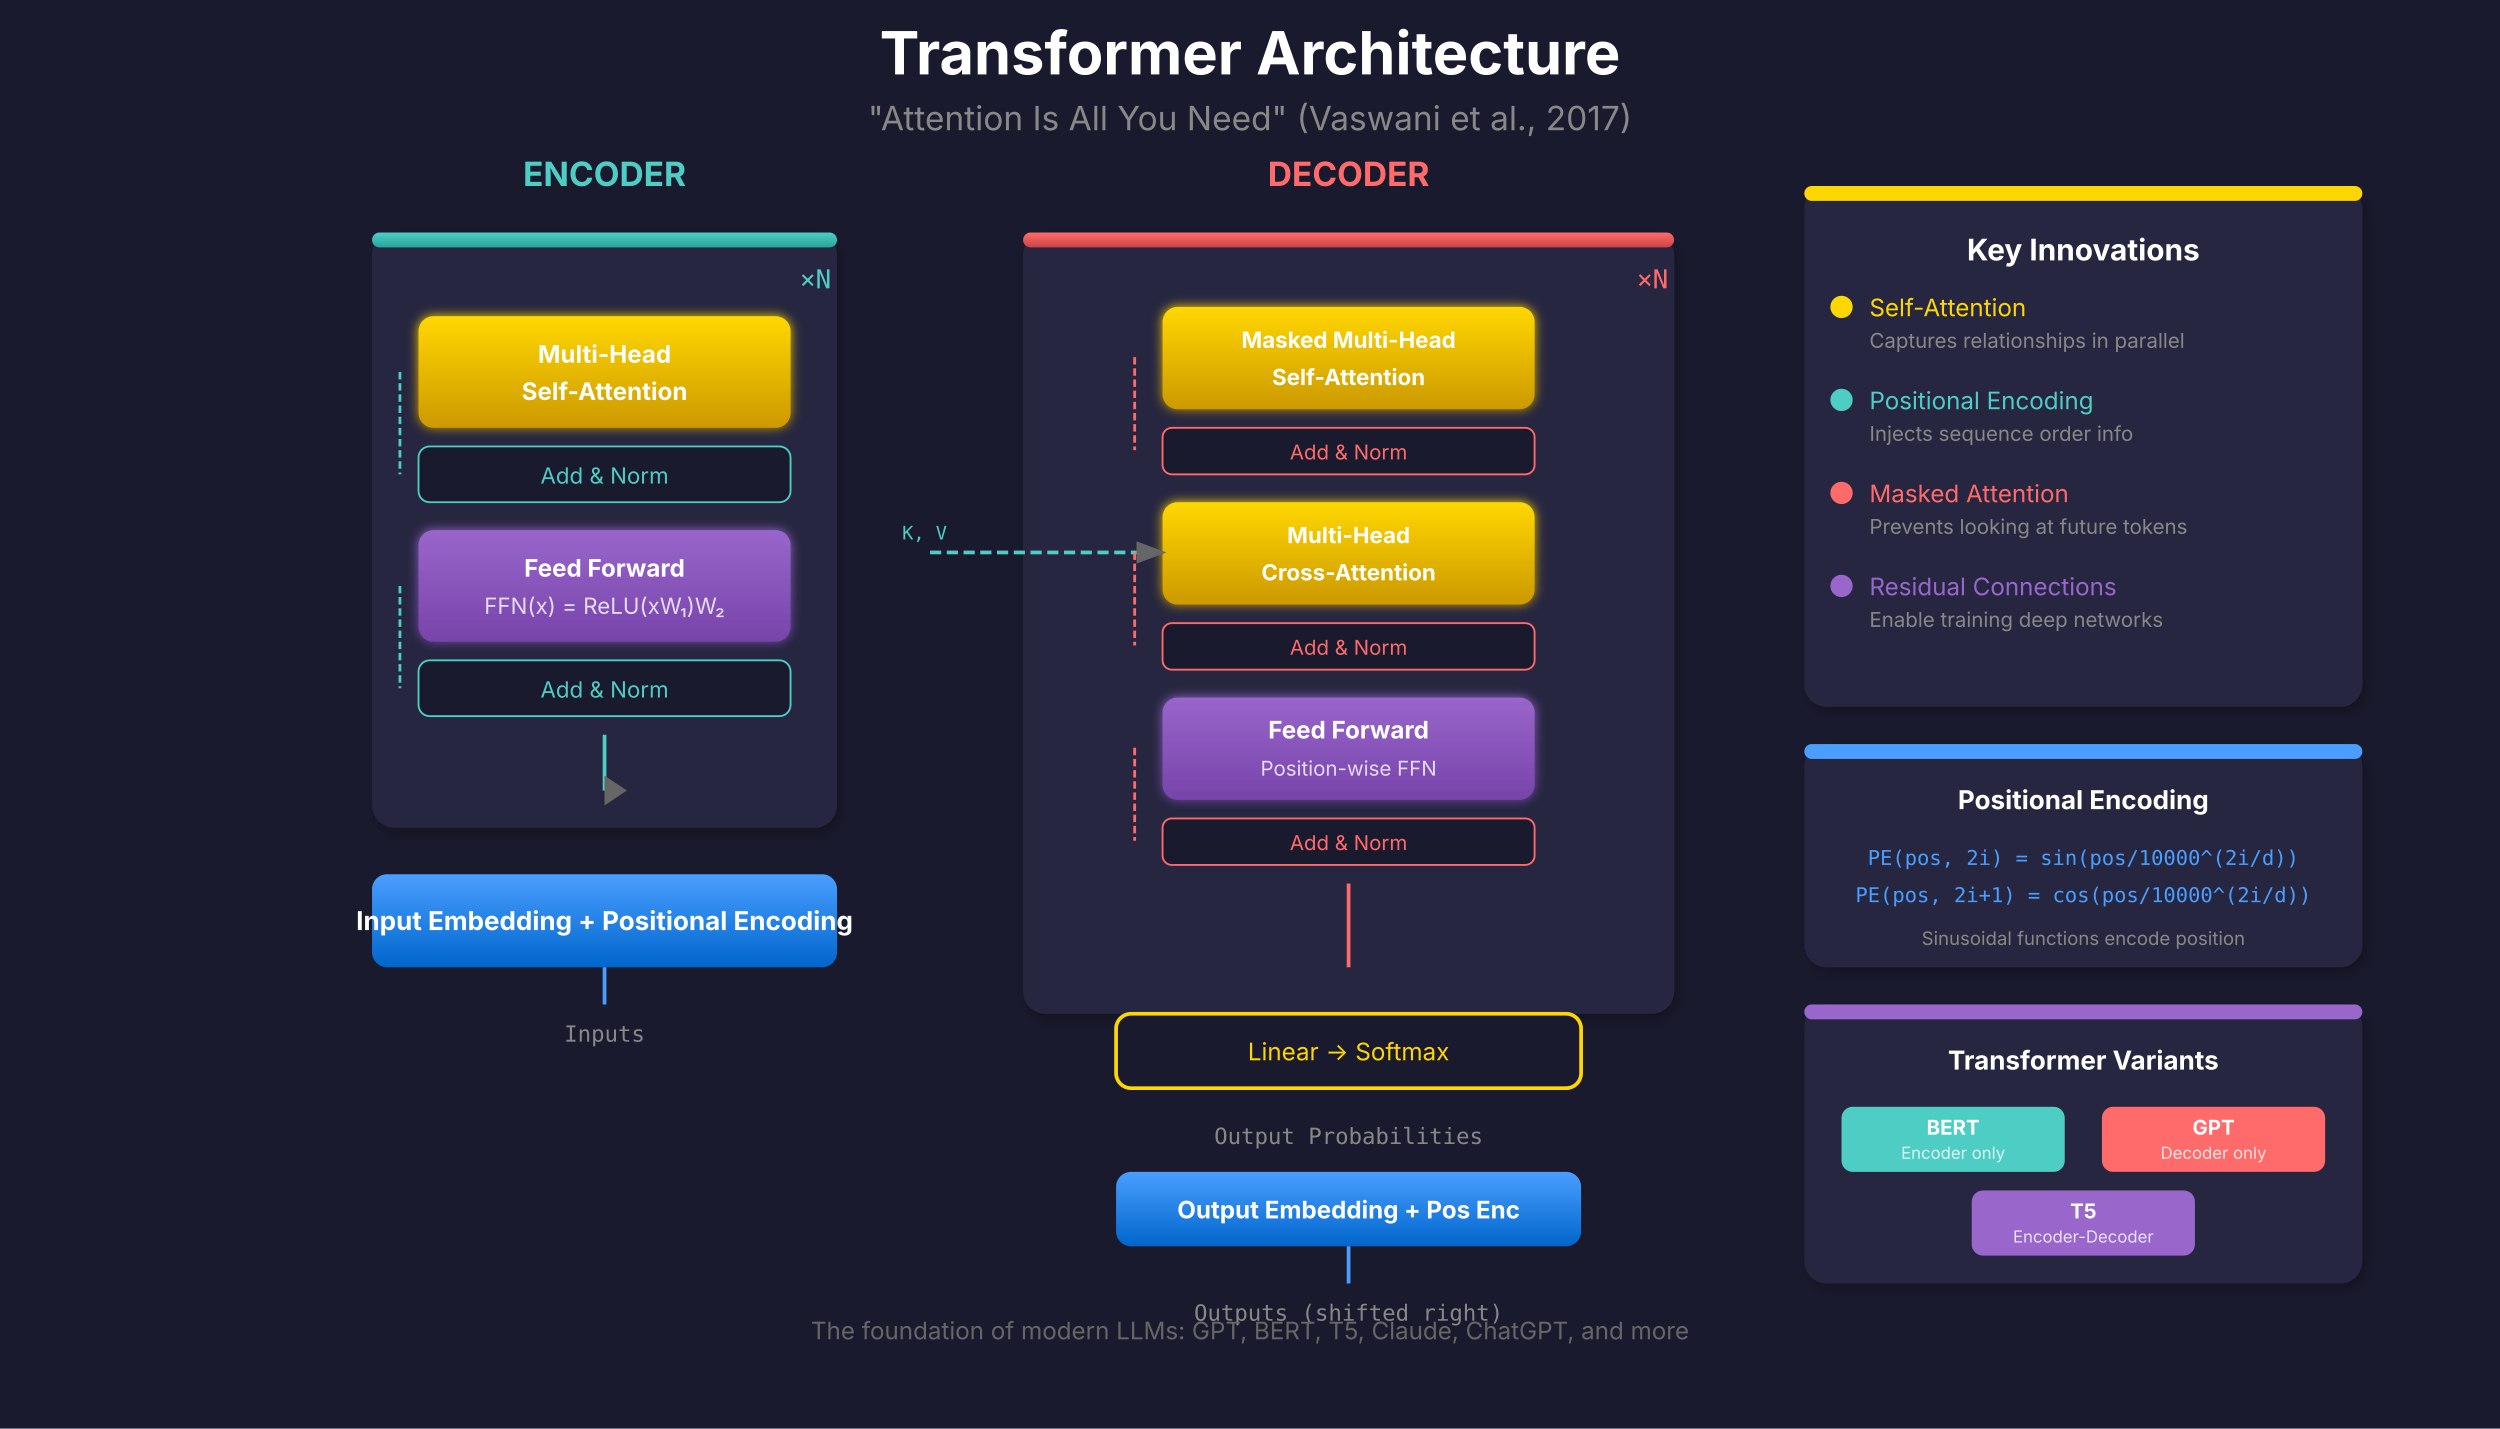
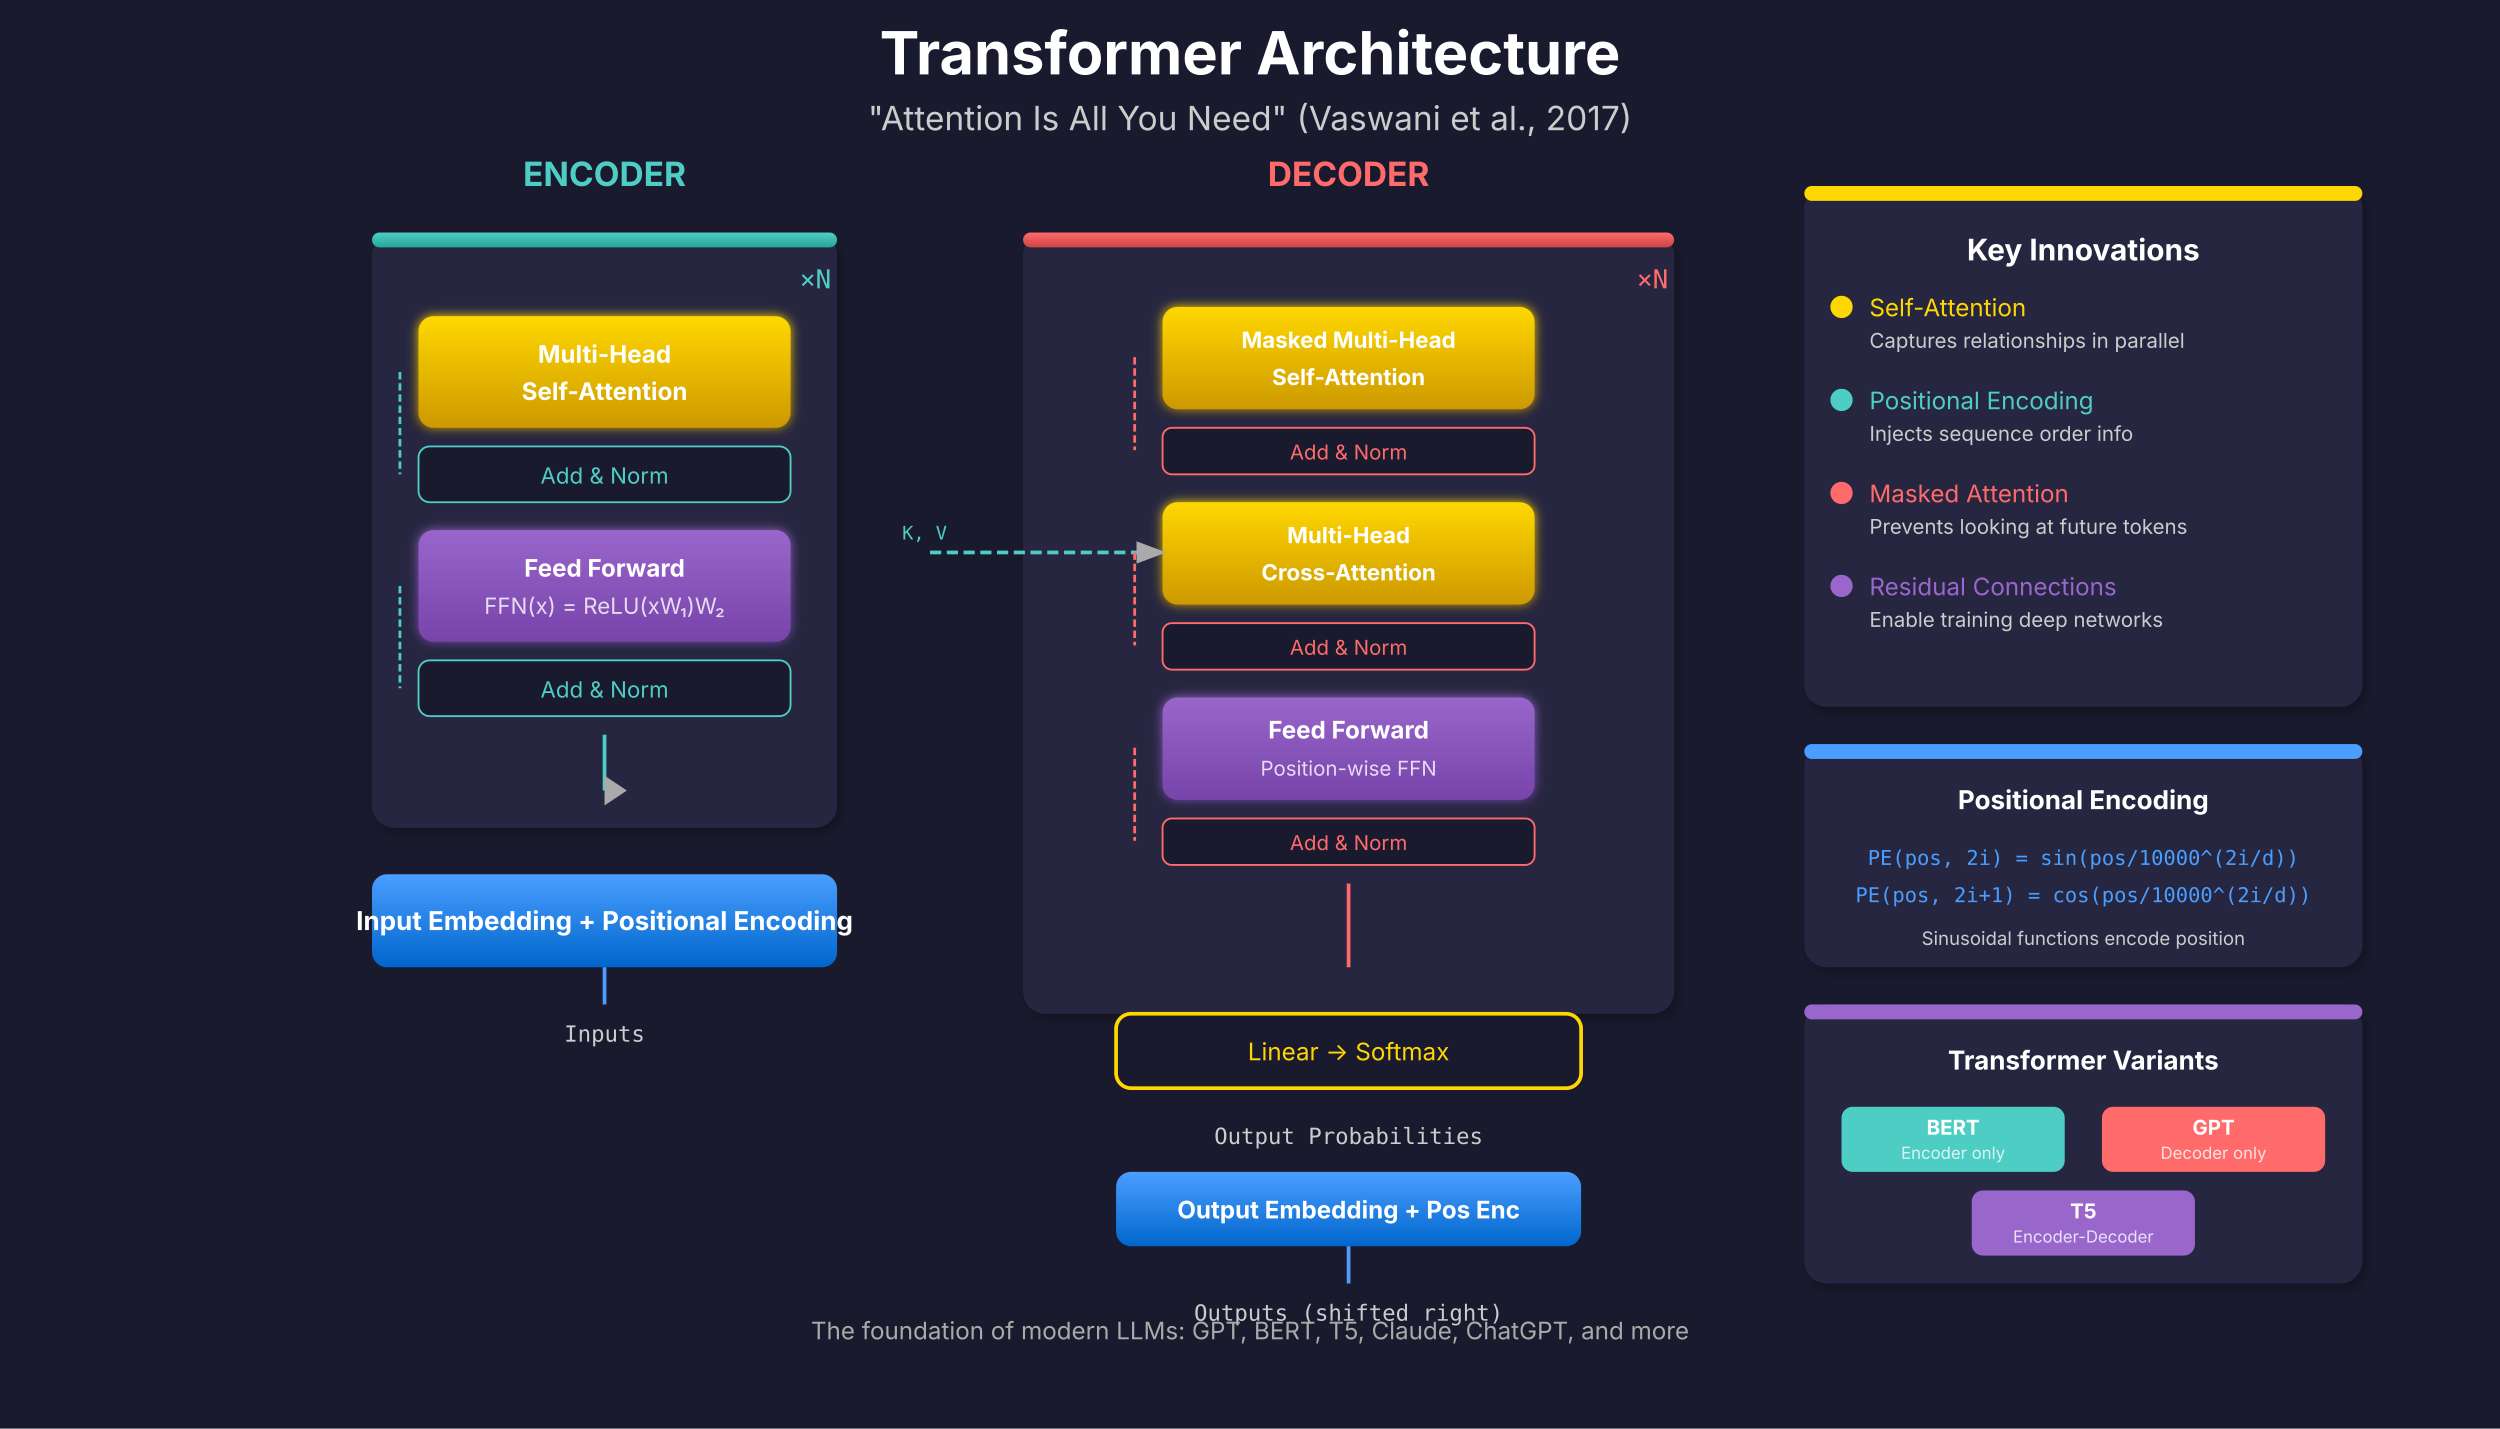
<svg xmlns="http://www.w3.org/2000/svg" viewBox="0 0 1344 768" width="1344" height="768">
  <defs>
    <linearGradient id="encoderGrad" x1="0%" y1="0%" x2="0%" y2="100%">
      <stop offset="0%" style="stop-color:#4ecdc4;stop-opacity:1" />
      <stop offset="100%" style="stop-color:#26a69a;stop-opacity:1" />
    </linearGradient>
    <linearGradient id="decoderGrad" x1="0%" y1="0%" x2="0%" y2="100%">
      <stop offset="0%" style="stop-color:#ff6b6b;stop-opacity:1" />
      <stop offset="100%" style="stop-color:#cc4444;stop-opacity:1" />
    </linearGradient>
    <linearGradient id="attnGrad" x1="0%" y1="0%" x2="0%" y2="100%">
      <stop offset="0%" style="stop-color:#ffd700;stop-opacity:1" />
      <stop offset="100%" style="stop-color:#cc9900;stop-opacity:1" />
    </linearGradient>
    <linearGradient id="ffnGrad" x1="0%" y1="0%" x2="0%" y2="100%">
      <stop offset="0%" style="stop-color:#9966cc;stop-opacity:1" />
      <stop offset="100%" style="stop-color:#7744aa;stop-opacity:1" />
    </linearGradient>
    <linearGradient id="embedGrad" x1="0%" y1="0%" x2="0%" y2="100%">
      <stop offset="0%" style="stop-color:#4a9eff;stop-opacity:1" />
      <stop offset="100%" style="stop-color:#0066cc;stop-opacity:1" />
    </linearGradient>
    <filter id="shadow" x="-20%" y="-20%" width="140%" height="140%">
      <feDropShadow dx="2" dy="3" stdDeviation="3" flood-opacity="0.3" />
    </filter>
    <filter id="glow" x="-50%" y="-50%" width="200%" height="200%">
      <feGaussianBlur stdDeviation="3" result="coloredBlur" />
      <feMerge>
        <feMergeNode in="coloredBlur" />
        <feMergeNode in="SourceGraphic" />
      </feMerge>
    </filter>
    <marker id="arrowUp" markerWidth="8" markerHeight="6" refX="4" refY="6" orient="auto">
-       <polygon points="0 6, 4 0, 8 6" fill="#666" />
+       <polygon points="0 6, 4 0, 8 6" fill="#aaa" />
    </marker>
    <marker id="arrowRight" markerWidth="8" markerHeight="6" refX="7" refY="3" orient="auto">
-       <polygon points="0 0, 8 3, 0 6" fill="#666" />
+       <polygon points="0 0, 8 3, 0 6" fill="#aaa" />
    </marker>
  </defs>
  <rect width="1344" height="768" fill="#1a1a2e" />
  <text x="672" y="40" font-family="SF Pro Display, SF Pro, -apple-system, sans-serif" font-size="32" font-weight="bold" fill="white" text-anchor="middle">Transformer Architecture</text>
-   <text x="672" y="70" font-family="SF Pro Display, SF Pro, -apple-system, sans-serif" font-size="18" fill="#888" text-anchor="middle">"Attention Is All You Need" (Vaswani et al., 2017)</text>
+   <text x="672" y="70" font-family="SF Pro Display, SF Pro, -apple-system, sans-serif" font-size="18" fill="#ccc" text-anchor="middle">"Attention Is All You Need" (Vaswani et al., 2017)</text>
  <g transform="translate(200, 100)">
    <text x="125" y="0" font-family="SF Pro Display, SF Pro, -apple-system, sans-serif" font-size="18" font-weight="bold" fill="#4ecdc4" text-anchor="middle">ENCODER</text>
    <g transform="translate(0, 25)">
      <rect x="0" y="0" width="250" height="320" rx="12" fill="#252540" filter="url(#shadow)" />
      <rect x="0" y="0" width="250" height="8" rx="4" fill="url(#encoderGrad)" />
      <text x="230" y="30" font-family="SF Mono, Menlo, monospace" font-size="14" fill="#4ecdc4">×N</text>
      <g transform="translate(25, 45)">
        <rect x="0" y="0" width="200" height="60" rx="8" fill="url(#attnGrad)" filter="url(#glow)" />
        <text x="100" y="25" font-family="SF Pro Display, SF Pro, -apple-system, sans-serif" font-size="13" fill="white" text-anchor="middle" font-weight="bold">Multi-Head</text>
        <text x="100" y="45" font-family="SF Pro Display, SF Pro, -apple-system, sans-serif" font-size="13" fill="white" text-anchor="middle" font-weight="bold">Self-Attention</text>
      </g>
      <g transform="translate(25, 115)">
        <rect x="0" y="0" width="200" height="30" rx="6" fill="#1a1a2e" stroke="#4ecdc4" stroke-width="1" />
        <text x="100" y="20" font-family="SF Pro Display, SF Pro, -apple-system, sans-serif" font-size="12" fill="#4ecdc4" text-anchor="middle">Add &amp; Norm</text>
      </g>
      <g transform="translate(25, 160)">
        <rect x="0" y="0" width="200" height="60" rx="8" fill="url(#ffnGrad)" filter="url(#glow)" />
        <text x="100" y="25" font-family="SF Pro Display, SF Pro, -apple-system, sans-serif" font-size="13" fill="white" text-anchor="middle" font-weight="bold">Feed Forward</text>
        <text x="100" y="45" font-family="SF Pro Display, SF Pro, -apple-system, sans-serif" font-size="12" fill="rgba(255,255,255,0.8)" text-anchor="middle">FFN(x) = ReLU(xW₁)W₂</text>
      </g>
      <g transform="translate(25, 230)">
        <rect x="0" y="0" width="200" height="30" rx="6" fill="#1a1a2e" stroke="#4ecdc4" stroke-width="1" />
        <text x="100" y="20" font-family="SF Pro Display, SF Pro, -apple-system, sans-serif" font-size="12" fill="#4ecdc4" text-anchor="middle">Add &amp; Norm</text>
      </g>
      <path d="M 15 75 L 15 130" fill="none" stroke="#4ecdc4" stroke-width="1.5" stroke-dasharray="4,2" />
      <path d="M 15 190 L 15 245" fill="none" stroke="#4ecdc4" stroke-width="1.5" stroke-dasharray="4,2" />
      <line x1="125" y1="270" x2="125" y2="300" stroke="#4ecdc4" stroke-width="2" marker-end="url(#arrowUp)" />
    </g>
    <g transform="translate(0, 370)">
      <rect x="0" y="0" width="250" height="50" rx="8" fill="url(#embedGrad)" />
      <text x="125" y="30" font-family="SF Pro Display, SF Pro, -apple-system, sans-serif" font-size="14" fill="white" text-anchor="middle" font-weight="bold">Input Embedding + Positional Encoding</text>
    </g>
    <line x1="125" y1="440" x2="125" y2="420" stroke="#4a9eff" stroke-width="2" />
-     <text x="125" y="460" font-family="SF Mono, Menlo, monospace" font-size="12" fill="#888" text-anchor="middle">Inputs</text>
+     <text x="125" y="460" font-family="SF Mono, Menlo, monospace" font-size="12" fill="#ccc" text-anchor="middle">Inputs</text>
  </g>
  <g transform="translate(550, 100)">
    <text x="175" y="0" font-family="SF Pro Display, SF Pro, -apple-system, sans-serif" font-size="18" font-weight="bold" fill="#ff6b6b" text-anchor="middle">DECODER</text>
    <g transform="translate(0, 25)">
      <rect x="0" y="0" width="350" height="420" rx="12" fill="#252540" filter="url(#shadow)" />
      <rect x="0" y="0" width="350" height="8" rx="4" fill="url(#decoderGrad)" />
      <text x="330" y="30" font-family="SF Mono, Menlo, monospace" font-size="14" fill="#ff6b6b">×N</text>
      <g transform="translate(75, 40)">
        <rect x="0" y="0" width="200" height="55" rx="8" fill="url(#attnGrad)" filter="url(#glow)" />
        <text x="100" y="22" font-family="SF Pro Display, SF Pro, -apple-system, sans-serif" font-size="12" fill="white" text-anchor="middle" font-weight="bold">Masked Multi-Head</text>
        <text x="100" y="42" font-family="SF Pro Display, SF Pro, -apple-system, sans-serif" font-size="12" fill="white" text-anchor="middle" font-weight="bold">Self-Attention</text>
      </g>
      <g transform="translate(75, 105)">
        <rect x="0" y="0" width="200" height="25" rx="5" fill="#1a1a2e" stroke="#ff6b6b" stroke-width="1" />
        <text x="100" y="17" font-family="SF Pro Display, SF Pro, -apple-system, sans-serif" font-size="11" fill="#ff6b6b" text-anchor="middle">Add &amp; Norm</text>
      </g>
      <g transform="translate(75, 145)">
        <rect x="0" y="0" width="200" height="55" rx="8" fill="url(#attnGrad)" filter="url(#glow)" />
        <text x="100" y="22" font-family="SF Pro Display, SF Pro, -apple-system, sans-serif" font-size="12" fill="white" text-anchor="middle" font-weight="bold">Multi-Head</text>
        <text x="100" y="42" font-family="SF Pro Display, SF Pro, -apple-system, sans-serif" font-size="12" fill="white" text-anchor="middle" font-weight="bold">Cross-Attention</text>
      </g>
      <path d="M -50 172 L 75 172" fill="none" stroke="#4ecdc4" stroke-width="2" stroke-dasharray="6,3" marker-end="url(#arrowRight)" />
      <text x="-65" y="165" font-family="SF Mono, Menlo, monospace" font-size="10" fill="#4ecdc4">K, V</text>
      <g transform="translate(75, 210)">
        <rect x="0" y="0" width="200" height="25" rx="5" fill="#1a1a2e" stroke="#ff6b6b" stroke-width="1" />
        <text x="100" y="17" font-family="SF Pro Display, SF Pro, -apple-system, sans-serif" font-size="11" fill="#ff6b6b" text-anchor="middle">Add &amp; Norm</text>
      </g>
      <g transform="translate(75, 250)">
        <rect x="0" y="0" width="200" height="55" rx="8" fill="url(#ffnGrad)" filter="url(#glow)" />
        <text x="100" y="22" font-family="SF Pro Display, SF Pro, -apple-system, sans-serif" font-size="13" fill="white" text-anchor="middle" font-weight="bold">Feed Forward</text>
        <text x="100" y="42" font-family="SF Pro Display, SF Pro, -apple-system, sans-serif" font-size="11" fill="rgba(255,255,255,0.8)" text-anchor="middle">Position-wise FFN</text>
      </g>
      <g transform="translate(75, 315)">
        <rect x="0" y="0" width="200" height="25" rx="5" fill="#1a1a2e" stroke="#ff6b6b" stroke-width="1" />
        <text x="100" y="17" font-family="SF Pro Display, SF Pro, -apple-system, sans-serif" font-size="11" fill="#ff6b6b" text-anchor="middle">Add &amp; Norm</text>
      </g>
      <path d="M 60 67 L 60 117" fill="none" stroke="#ff6b6b" stroke-width="1.5" stroke-dasharray="4,2" />
      <path d="M 60 172 L 60 222" fill="none" stroke="#ff6b6b" stroke-width="1.5" stroke-dasharray="4,2" />
      <path d="M 60 277 L 60 327" fill="none" stroke="#ff6b6b" stroke-width="1.5" stroke-dasharray="4,2" />
      <line x1="175" y1="350" x2="175" y2="395" stroke="#ff6b6b" stroke-width="2" />
    </g>
    <g transform="translate(50, 445)">
      <rect x="0" y="0" width="250" height="40" rx="8" fill="#1a1a2e" stroke="#ffd700" stroke-width="2" />
      <text x="125" y="25" font-family="SF Pro Display, SF Pro, -apple-system, sans-serif" font-size="13" fill="#ffd700" text-anchor="middle">Linear → Softmax</text>
    </g>
    <g transform="translate(50, 500)">
-       <text x="125" y="15" font-family="SF Mono, Menlo, monospace" font-size="12" fill="#888" text-anchor="middle">Output Probabilities</text>
+       <text x="125" y="15" font-family="SF Mono, Menlo, monospace" font-size="12" fill="#ccc" text-anchor="middle">Output Probabilities</text>
    </g>
    <g transform="translate(50, 530)">
      <rect x="0" y="0" width="250" height="40" rx="8" fill="url(#embedGrad)" />
      <text x="125" y="25" font-family="SF Pro Display, SF Pro, -apple-system, sans-serif" font-size="13" fill="white" text-anchor="middle" font-weight="bold">Output Embedding + Pos Enc</text>
    </g>
    <line x1="175" y1="590" x2="175" y2="570" stroke="#4a9eff" stroke-width="2" />
-     <text x="175" y="610" font-family="SF Mono, Menlo, monospace" font-size="12" fill="#888" text-anchor="middle">Outputs (shifted right)</text>
+     <text x="175" y="610" font-family="SF Mono, Menlo, monospace" font-size="12" fill="#ccc" text-anchor="middle">Outputs (shifted right)</text>
  </g>
  <g transform="translate(970, 100)">
    <rect x="0" y="0" width="300" height="280" rx="12" fill="#252540" filter="url(#shadow)" />
    <rect x="0" y="0" width="300" height="8" rx="4" fill="#ffd700" />
    <text x="150" y="40" font-family="SF Pro Display, SF Pro, -apple-system, sans-serif" font-size="16" font-weight="bold" fill="white" text-anchor="middle">Key Innovations</text>
    <g transform="translate(20, 65)">
      <circle r="6" fill="#ffd700" />
      <text x="15" y="5" font-family="SF Pro Display, SF Pro, -apple-system, sans-serif" font-size="13" fill="#ffd700">Self-Attention</text>
-       <text x="15" y="22" font-family="SF Pro Display, SF Pro, -apple-system, sans-serif" font-size="11" fill="#888">Captures relationships in parallel</text>
+       <text x="15" y="22" font-family="SF Pro Display, SF Pro, -apple-system, sans-serif" font-size="11" fill="#ccc">Captures relationships in parallel</text>
    </g>
    <g transform="translate(20, 115)">
      <circle r="6" fill="#4ecdc4" />
      <text x="15" y="5" font-family="SF Pro Display, SF Pro, -apple-system, sans-serif" font-size="13" fill="#4ecdc4">Positional Encoding</text>
-       <text x="15" y="22" font-family="SF Pro Display, SF Pro, -apple-system, sans-serif" font-size="11" fill="#888">Injects sequence order info</text>
+       <text x="15" y="22" font-family="SF Pro Display, SF Pro, -apple-system, sans-serif" font-size="11" fill="#ccc">Injects sequence order info</text>
    </g>
    <g transform="translate(20, 165)">
      <circle r="6" fill="#ff6b6b" />
      <text x="15" y="5" font-family="SF Pro Display, SF Pro, -apple-system, sans-serif" font-size="13" fill="#ff6b6b">Masked Attention</text>
-       <text x="15" y="22" font-family="SF Pro Display, SF Pro, -apple-system, sans-serif" font-size="11" fill="#888">Prevents looking at future tokens</text>
+       <text x="15" y="22" font-family="SF Pro Display, SF Pro, -apple-system, sans-serif" font-size="11" fill="#ccc">Prevents looking at future tokens</text>
    </g>
    <g transform="translate(20, 215)">
      <circle r="6" fill="#9966cc" />
      <text x="15" y="5" font-family="SF Pro Display, SF Pro, -apple-system, sans-serif" font-size="13" fill="#9966cc">Residual Connections</text>
-       <text x="15" y="22" font-family="SF Pro Display, SF Pro, -apple-system, sans-serif" font-size="11" fill="#888">Enable training deep networks</text>
+       <text x="15" y="22" font-family="SF Pro Display, SF Pro, -apple-system, sans-serif" font-size="11" fill="#ccc">Enable training deep networks</text>
    </g>
  </g>
  <g transform="translate(970, 400)">
    <rect x="0" y="0" width="300" height="120" rx="12" fill="#252540" filter="url(#shadow)" />
    <rect x="0" y="0" width="300" height="8" rx="4" fill="#4a9eff" />
    <text x="150" y="35" font-family="SF Pro Display, SF Pro, -apple-system, sans-serif" font-size="14" font-weight="bold" fill="white" text-anchor="middle">Positional Encoding</text>
    <text x="150" y="65" font-family="SF Mono, Menlo, monospace" font-size="11" fill="#4a9eff" text-anchor="middle">PE(pos, 2i) = sin(pos/10000^(2i/d))</text>
    <text x="150" y="85" font-family="SF Mono, Menlo, monospace" font-size="11" fill="#4a9eff" text-anchor="middle">PE(pos, 2i+1) = cos(pos/10000^(2i/d))</text>
-     <text x="150" y="108" font-family="SF Pro Display, SF Pro, -apple-system, sans-serif" font-size="10" fill="#888" text-anchor="middle">Sinusoidal functions encode position</text>
+     <text x="150" y="108" font-family="SF Pro Display, SF Pro, -apple-system, sans-serif" font-size="10" fill="#ccc" text-anchor="middle">Sinusoidal functions encode position</text>
  </g>
  <g transform="translate(970, 540)">
    <rect x="0" y="0" width="300" height="150" rx="12" fill="#252540" filter="url(#shadow)" />
    <rect x="0" y="0" width="300" height="8" rx="4" fill="#9966cc" />
    <text x="150" y="35" font-family="SF Pro Display, SF Pro, -apple-system, sans-serif" font-size="14" font-weight="bold" fill="white" text-anchor="middle">Transformer Variants</text>
    <g transform="translate(20, 55)">
      <rect x="0" y="0" width="120" height="35" rx="6" fill="#4ecdc4" />
      <text x="60" y="15" font-family="SF Pro Display, SF Pro, -apple-system, sans-serif" font-size="11" fill="white" text-anchor="middle" font-weight="bold">BERT</text>
      <text x="60" y="28" font-family="SF Pro Display, SF Pro, -apple-system, sans-serif" font-size="9" fill="rgba(255,255,255,0.8)" text-anchor="middle">Encoder only</text>
    </g>
    <g transform="translate(160, 55)">
      <rect x="0" y="0" width="120" height="35" rx="6" fill="#ff6b6b" />
      <text x="60" y="15" font-family="SF Pro Display, SF Pro, -apple-system, sans-serif" font-size="11" fill="white" text-anchor="middle" font-weight="bold">GPT</text>
      <text x="60" y="28" font-family="SF Pro Display, SF Pro, -apple-system, sans-serif" font-size="9" fill="rgba(255,255,255,0.8)" text-anchor="middle">Decoder only</text>
    </g>
    <g transform="translate(90, 100)">
      <rect x="0" y="0" width="120" height="35" rx="6" fill="#9966cc" />
      <text x="60" y="15" font-family="SF Pro Display, SF Pro, -apple-system, sans-serif" font-size="11" fill="white" text-anchor="middle" font-weight="bold">T5</text>
      <text x="60" y="28" font-family="SF Pro Display, SF Pro, -apple-system, sans-serif" font-size="9" fill="rgba(255,255,255,0.8)" text-anchor="middle">Encoder-Decoder</text>
    </g>
  </g>
  <g transform="translate(672, 720)">
-     <text font-family="SF Pro Display, SF Pro, -apple-system, sans-serif" font-size="13" fill="#666" text-anchor="middle">
+     <text font-family="SF Pro Display, SF Pro, -apple-system, sans-serif" font-size="13" fill="#aaa" text-anchor="middle">
      The foundation of modern LLMs: GPT, BERT, T5, Claude, ChatGPT, and more
    </text>
  </g>
</svg>
